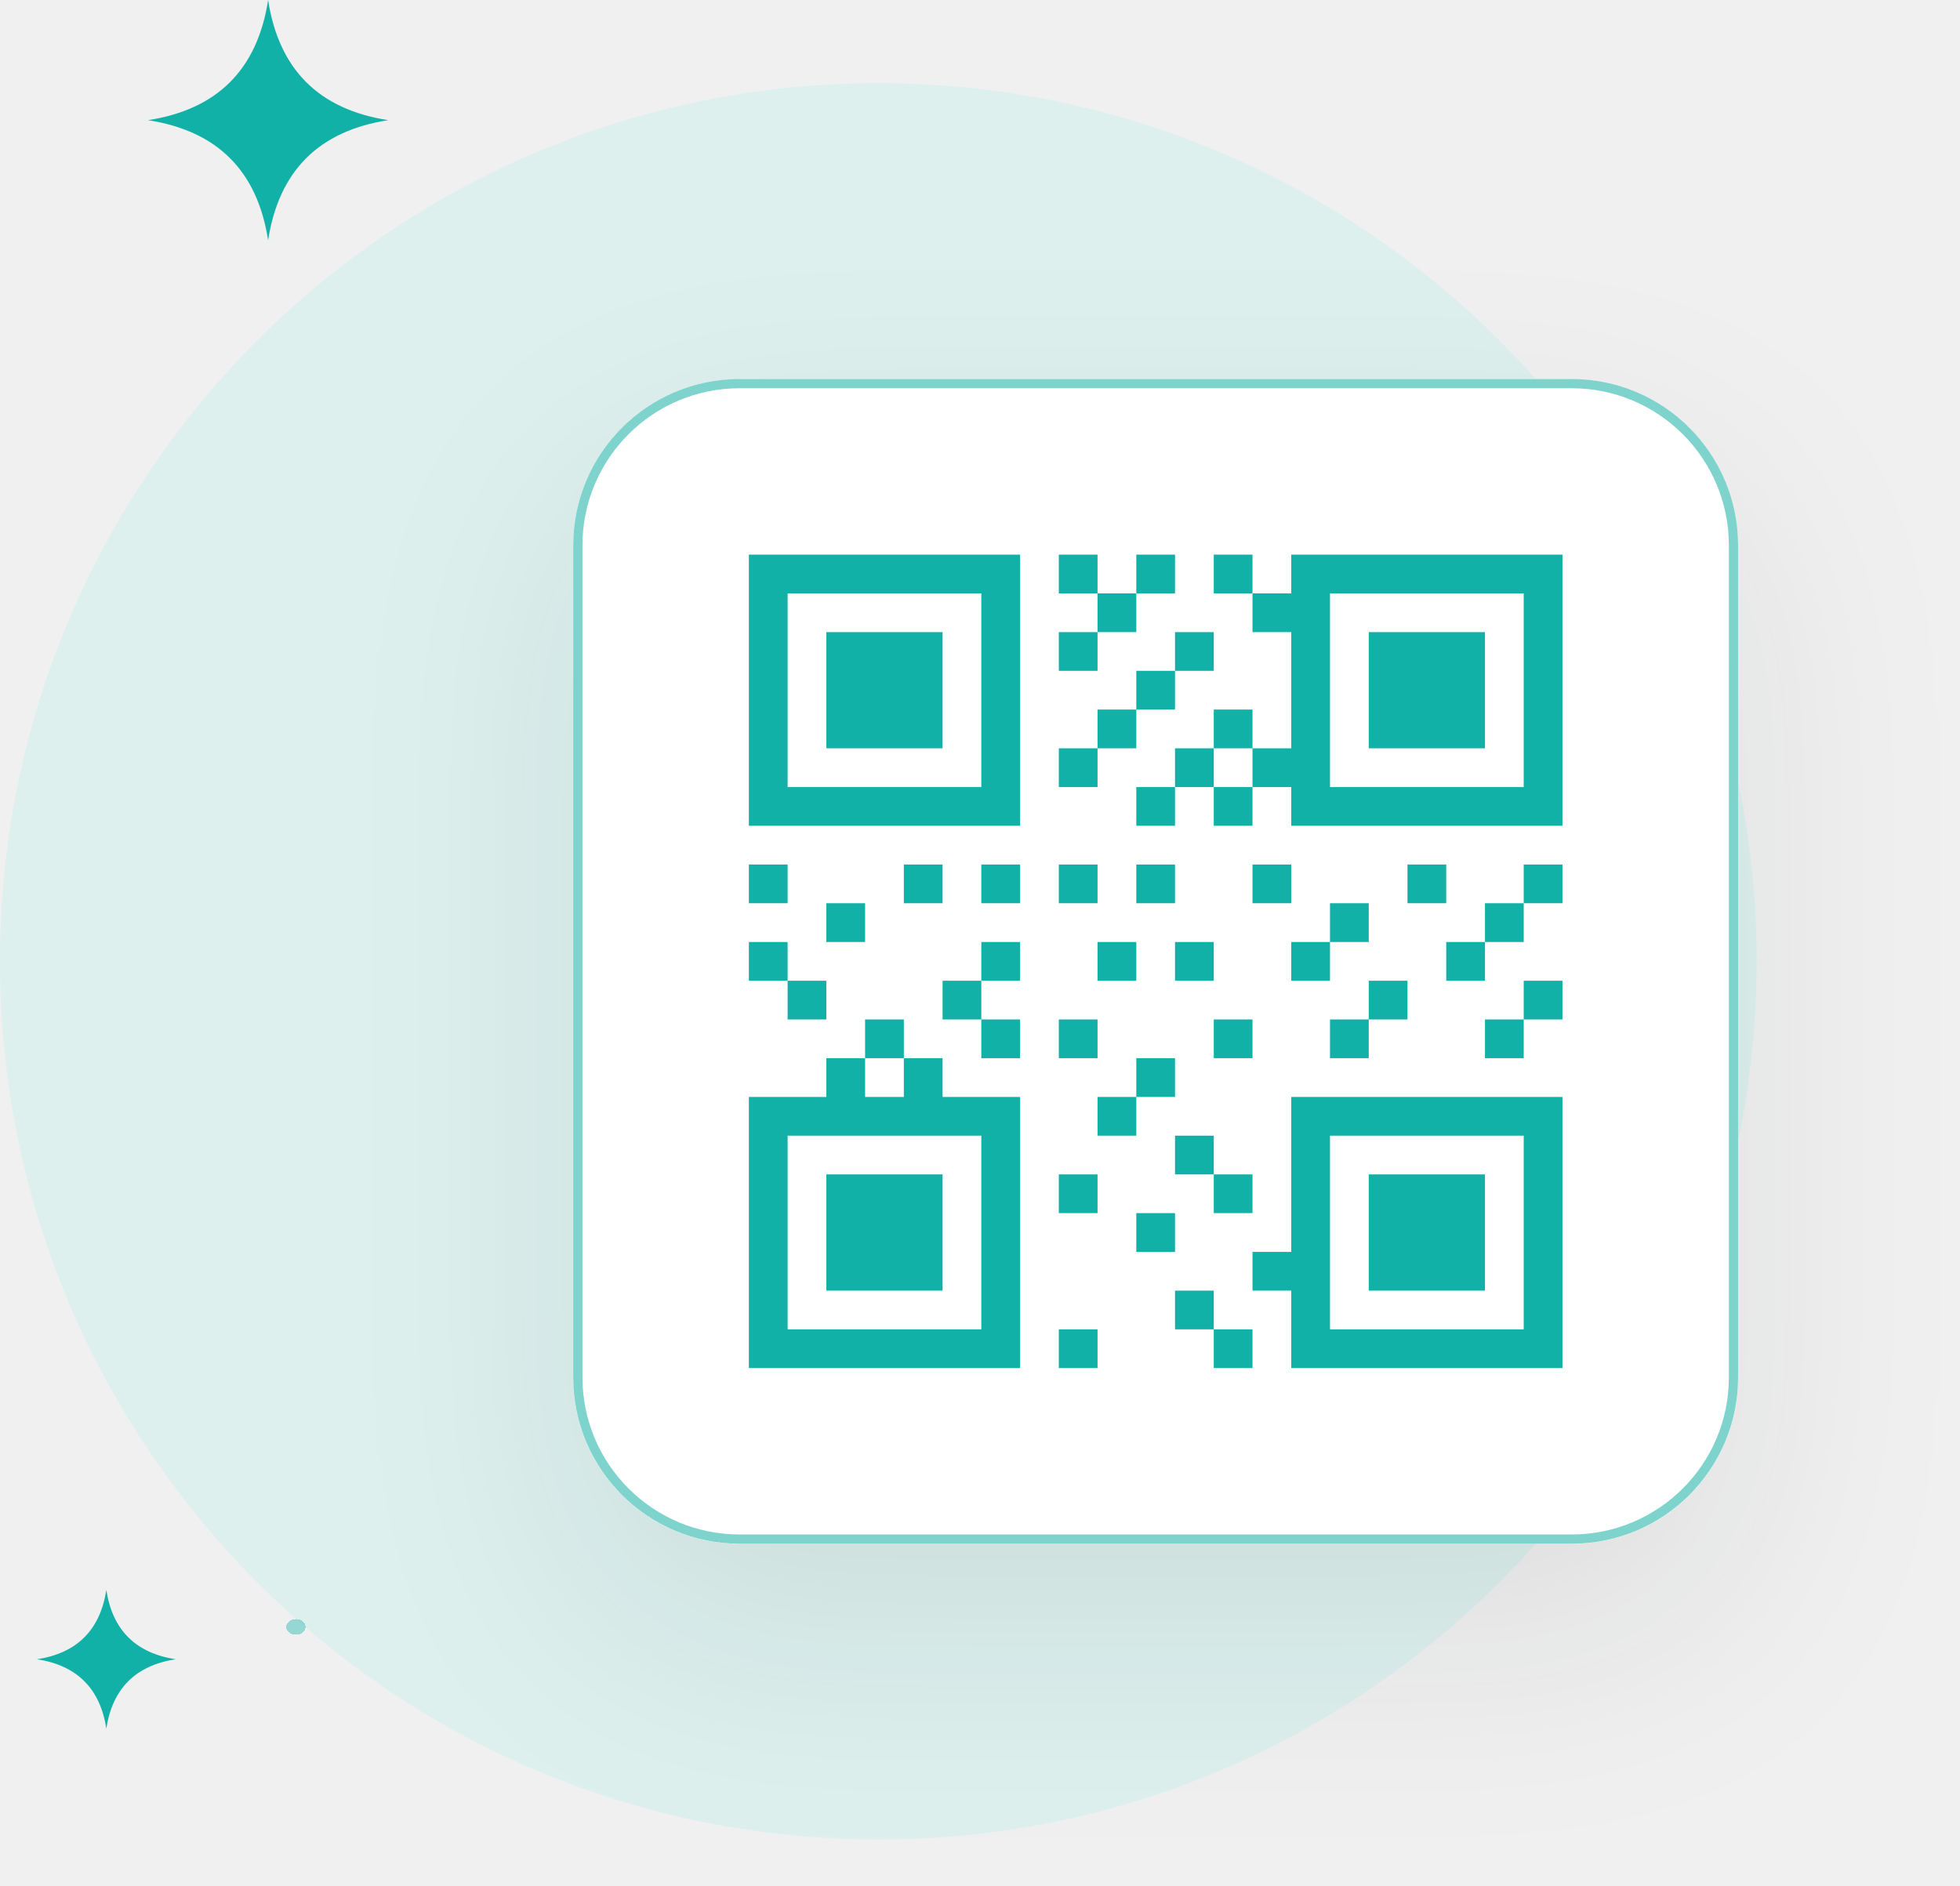
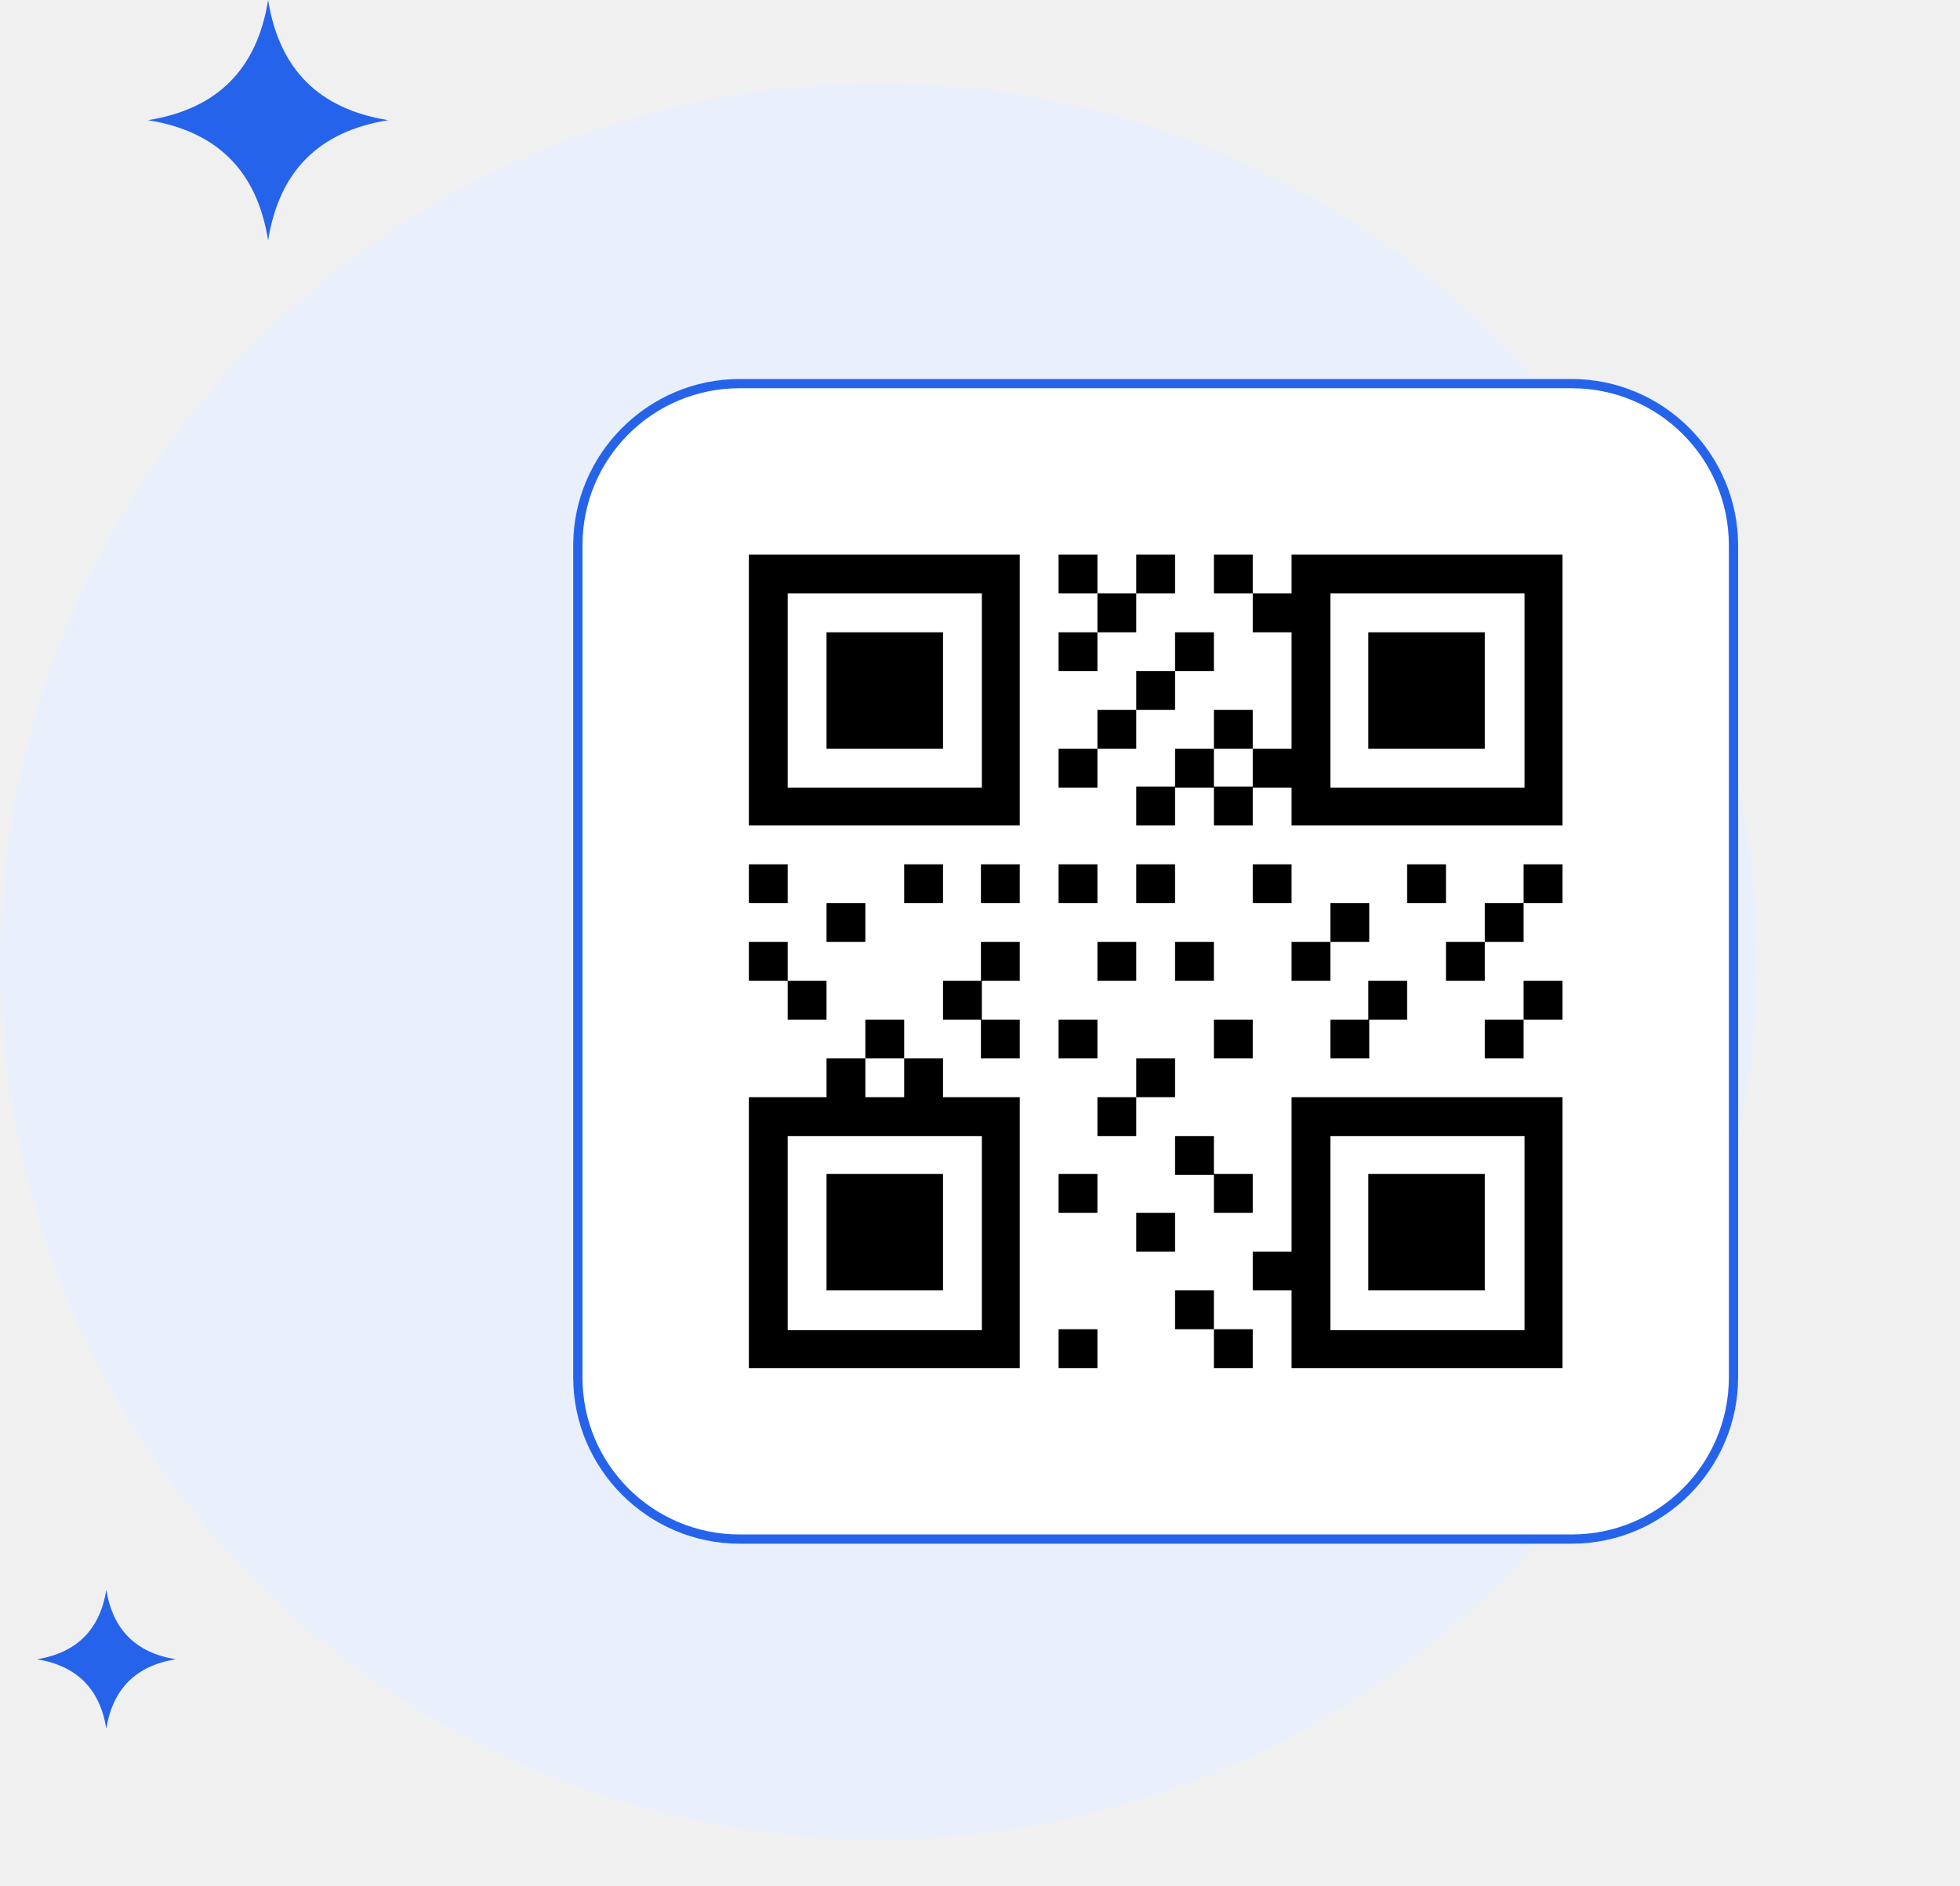
- <svg xmlns="http://www.w3.org/2000/svg" width="212" height="204" viewBox="0 0 212 204" fill="none">
-   <path d="M0 104C0 51.533 42.533 9 95 9C147.467 9 190 51.533 190 104C190 156.467 147.467 199 95 199C42.533 199 0 156.467 0 104Z" fill="#DDF0EE" />
-   <g opacity="0.4">
-     <rect width="64" height="52" transform="translate(0 150)" fill="url(#paint0_radial_5_1749)" />
+ <svg xmlns="http://www.w3.org/2000/svg" id="Layer_1" version="1.1" viewBox="0 0 212 204">
+   <defs>
+     <style>
+       .st0 {
+         fill: #e9f0fb;
+       }
+ 
+       .st1 {
+         fill: #fff;
+       }
+ 
+       .st2 {
+         mask: url(#mask);
+       }
+ 
+       .st3 {
+         opacity: .4;
+       }
+ 
+       .st4 {
+         fill: none;
+       }
+ 
+       .st5 {
+         fill: url(#radial-gradient);
+       }
+ 
+       .st6 {
+         clip-path: url(#clippath-1);
+       }
+ 
+       .st7 {
+         fill: #2563eb;
+       }
+ 
+       .st8 {
+         fill-rule: evenodd;
+       }
+ 
+       .st9 {
+         clip-path: url(#clippath-2);
+       }
+ 
+       .st10 {
+         clip-path: url(#clippath);
+       }
+     </style>
+     <radialGradient id="radial-gradient" cx="-199.7" cy="518.7" fx="-199.7" fy="518.7" r="1" gradientTransform="translate(23504.3 -7166) rotate(-90) scale(36.8 -45.3)" gradientUnits="userSpaceOnUse">
+       <stop offset="0" stop-color="#11b1a7" />
+       <stop offset="0" stop-color="#000" stop-opacity="0" />
+     </radialGradient>
+     <clipPath id="clippath">
+       <rect class="st4" x="16" y="0" width="26" height="26" />
+     </clipPath>
+     <clipPath id="clippath-1">
+       <rect class="st4" x="4" y="172" width="15" height="15" />
+     </clipPath>
+     <mask id="mask" x="61" y="40" width="128" height="128" maskUnits="userSpaceOnUse">
+       <g id="path-4-inside-1_5_1749">
+         <path class="st1" d="M62,59c0-9.9,8.1-18,18-18h90c9.9,0,18,8.1,18,18v90c0,9.9-8.1,18-18,18h-90c-9.9,0-18-8.1-18-18V59Z" />
+       </g>
+     </mask>
+     <clipPath id="clippath-2">
+       <rect class="st4" x="81" y="60" width="88" height="88" />
+     </clipPath>
+   </defs>
+   <path class="st0" d="M0,104C0,51.5,42.5,9,95,9s95,42.5,95,95-42.5,95-95,95S0,156.5,0,104Z" />
+   <g class="st3">
+     <rect class="st5" y="150" width="64" height="52" />
  </g>
-   <g clip-path="url(#clip0_5_1749)">
-     <path d="M29 0C30.156 7.511 34.489 11.844 42 13C34.489 14.156 30.156 18.489 29 26C27.844 18.489 23.511 14.156 16 13C23.511 11.844 27.844 7.511 29 0Z" fill="#11B1A7" />
+   <g class="st10">
+     <path class="st7" d="M29,0c1.2,7.5,5.5,11.8,13,13-7.5,1.2-11.8,5.5-13,13-1.2-7.5-5.5-11.8-13-13C23.5,11.8,27.8,7.5,29,0Z" />
  </g>
-   <g clip-path="url(#clip1_5_1749)">
-     <path d="M11.5 172C12.167 176.333 14.667 178.833 19 179.5C14.667 180.167 12.167 182.667 11.5 187C10.833 182.667 8.333 180.167 4 179.5C8.333 178.833 10.833 176.333 11.5 172Z" fill="#11B1A7" />
+   <g class="st6">
+     <path class="st7" d="M11.5,172c.7,4.3,3.2,6.8,7.5,7.5-4.3.7-6.8,3.2-7.5,7.5-.7-4.3-3.2-6.8-7.5-7.5,4.3-.7,6.8-3.2,7.5-7.5Z" />
  </g>
-   <g filter="url(#filter0_d_5_1749)">
-     <mask id="path-4-inside-1_5_1749" fill="white">
-       <path d="M62 59C62 49.059 70.059 41 80 41H170C179.941 41 188 49.059 188 59V149C188 158.941 179.941 167 170 167H80C70.059 167 62 158.941 62 149V59Z" />
-     </mask>
-     <path d="M62 59C62 49.059 70.059 41 80 41H170C179.941 41 188 49.059 188 59V149C188 158.941 179.941 167 170 167H80C70.059 167 62 158.941 62 149V59Z" fill="white" shape-rendering="crispEdges" />
-     <path d="M80 41V42H170V41V40H80V41ZM188 59H187V149H188H189V59H188ZM170 167V166H80V167V168H170V167ZM62 149H63V59H62H61V149H62ZM80 167V166C70.611 166 63 158.389 63 149H62H61C61 159.493 69.507 168 80 168V167ZM188 149H187C187 158.389 179.389 166 170 166V167V168C180.493 168 189 159.493 189 149H188ZM170 41V42C179.389 42 187 49.611 187 59H188H189C189 48.507 180.493 40 170 40V41ZM80 41V40C69.507 40 61 48.507 61 59H62H63C63 49.611 70.611 42 80 42V41Z" fill="#7FD3CD" mask="url(#path-4-inside-1_5_1749)" />
-     <g clip-path="url(#clip2_5_1749)">
-       <path fill-rule="evenodd" clip-rule="evenodd" d="M81 60H110.333V89.333H81V60ZM85.191 64.191V85.143H106.143V64.191H85.191ZM89.381 68.381H101.952V80.952H89.381V68.381ZM139.667 60H169V89.333H139.667V60ZM143.857 64.191V85.143H164.81V64.191H143.857ZM148.048 68.381H160.619V80.952H148.048V68.381ZM81 118.667H110.333V148H81V118.667ZM85.191 122.857V143.81H106.143V122.857H85.191ZM89.381 127.048H101.952V139.619H89.381V127.048ZM114.524 60H118.714V64.191H114.524V60ZM122.905 60H127.095V64.191H122.905V60ZM131.286 60H135.476V64.191H131.286V60ZM118.714 64.191H122.905V68.381H118.714V64.191ZM135.476 64.191H139.667V68.381H135.476V64.191ZM114.524 68.381H118.714V72.571H114.524V68.381ZM127.095 68.381H131.286V72.571H127.095V68.381ZM122.905 72.571H127.095V76.762H122.905V72.571ZM118.714 76.762H122.905V80.952H118.714V76.762ZM131.286 76.762H135.476V80.952H131.286V76.762ZM114.524 80.952H118.714V85.143H114.524V80.952ZM127.095 80.952H131.286V85.143H127.095V80.952ZM135.476 80.952H139.667V85.143H135.476V80.952ZM122.905 85.143H127.095V89.333H122.905V85.143ZM131.286 85.143H135.476V89.333H131.286V85.143ZM106.143 93.524H110.333V97.714H106.143V93.524ZM106.143 101.905H110.333V106.095H106.143V101.905ZM106.143 110.286H110.333V114.476H106.143V110.286ZM81 93.524H85.191V97.714H81V93.524ZM97.762 93.524H101.952V97.714H97.762V93.524ZM89.381 97.714H93.571V101.905H89.381V97.714ZM81 101.905H85.191V106.095H81V101.905ZM85.191 106.095H89.381V110.286H85.191V106.095ZM101.952 106.095H106.143V110.286H101.952V106.095ZM93.571 110.286H97.762V114.476H93.571V110.286ZM89.381 114.476H93.571V118.667H89.381V114.476ZM97.762 114.476H101.952V118.667H97.762V114.476ZM114.524 93.524H118.714V97.714H114.524V93.524ZM122.905 93.524H127.095V97.714H122.905V93.524ZM135.476 93.524H139.667V97.714H135.476V93.524ZM152.238 93.524H156.429V97.714H152.238V93.524ZM164.81 93.524H169V97.714H164.81V93.524ZM143.857 97.714H148.048V101.905H143.857V97.714ZM160.619 97.714H164.81V101.905H160.619V97.714ZM118.714 101.905H122.905V106.095H118.714V101.905ZM127.095 101.905H131.286V106.095H127.095V101.905ZM139.667 101.905H143.857V106.095H139.667V101.905ZM156.429 101.905H160.619V106.095H156.429V101.905ZM148.048 106.095H152.238V110.286H148.048V106.095ZM164.81 106.095H169V110.286H164.81V106.095ZM114.524 110.286H118.714V114.476H114.524V110.286ZM131.286 110.286H135.476V114.476H131.286V110.286ZM143.857 110.286H148.048V114.476H143.857V110.286ZM160.619 110.286H164.81V114.476H160.619V110.286ZM122.905 114.476H127.095V118.667H122.905V114.476ZM118.714 118.667H122.905V122.857H118.714V118.667ZM127.095 122.857H131.286V127.048H127.095V122.857ZM114.524 127.048H118.714V131.238H114.524V127.048ZM131.286 127.048H135.476V131.238H131.286V127.048ZM122.905 131.238H127.095V135.429H122.905V131.238ZM135.476 135.429H139.667V139.619H135.476V135.429ZM127.095 139.619H131.286V143.81H127.095V139.619ZM114.524 143.81H118.714V148H114.524V143.81ZM131.286 143.81H135.476V148H131.286V143.81ZM139.667 118.667H169V148H139.667V118.667ZM143.857 122.857V143.81H164.81V122.857H143.857ZM148.048 127.048H160.619V139.619H148.048V127.048Z" fill="#11B1A7" />
+   <g>
+     <path class="st1" d="M62,59c0-9.9,8.1-18,18-18h90c9.9,0,18,8.1,18,18v90c0,9.9-8.1,18-18,18h-90c-9.9,0-18-8.1-18-18V59Z" shape-rendering="crispEdges" />
+     <g class="st2">
+       <path class="st7" d="M80,41v1h90v-2h-90v1ZM188,59h-1v90h2V59h-1ZM170,167v-1h-90v2h90v-1ZM62,149h1V59h-2v90h1ZM80,167v-1c-9.4,0-17-7.6-17-17h-2c0,10.5,8.5,19,19,19v-1ZM188,149h-1c0,9.4-7.6,17-17,17v2c10.5,0,19-8.5,19-19h-1ZM170,41v1c9.4,0,17,7.6,17,17h2c0-10.5-8.5-19-19-19v1ZM80,41v-1c-10.5,0-19,8.5-19,19h2c0-9.4,7.6-17,17-17v-1Z" />
+     </g>
+     <g class="st9">
+       <path class="st8" d="M81,60h29.3v29.3h-29.3v-29.3ZM85.2,64.2v21h21v-21h-21ZM89.4,68.4h12.6v12.6h-12.6v-12.6ZM139.7,60h29.3v29.3h-29.3v-29.3ZM143.9,64.2v21h21v-21h-21ZM148,68.4h12.6v12.6h-12.6v-12.6ZM81,118.7h29.3v29.3h-29.3v-29.3ZM85.2,122.9v21h21v-21h-21ZM89.4,127h12.6v12.6h-12.6v-12.6ZM114.5,60h4.2v4.2h-4.2v-4.2ZM122.9,60h4.2v4.2h-4.2v-4.2ZM131.3,60h4.2v4.2h-4.2v-4.2ZM118.7,64.2h4.2v4.2h-4.2v-4.2ZM135.5,64.2h4.2v4.2h-4.2v-4.2ZM114.5,68.4h4.2v4.2h-4.2v-4.2ZM127.1,68.4h4.2v4.2h-4.2v-4.2ZM122.9,72.6h4.2v4.2h-4.2v-4.2ZM118.7,76.8h4.2v4.2h-4.2v-4.2ZM131.3,76.8h4.2v4.2h-4.2v-4.2ZM114.5,81h4.2v4.2h-4.2v-4.2ZM127.1,81h4.2v4.2h-4.2v-4.2ZM135.5,81h4.2v4.2h-4.2v-4.2ZM122.9,85.1h4.2v4.2h-4.2v-4.2ZM131.3,85.1h4.2v4.2h-4.2v-4.2ZM106.1,93.5h4.2v4.2h-4.2v-4.2ZM106.1,101.9h4.2v4.2h-4.2v-4.2ZM106.1,110.3h4.2v4.2h-4.2v-4.2ZM81,93.5h4.2v4.2h-4.2v-4.2ZM97.8,93.5h4.2v4.2h-4.2v-4.2ZM89.4,97.7h4.2v4.2h-4.2v-4.2ZM81,101.9h4.2v4.2h-4.2v-4.2ZM85.2,106.1h4.2v4.2h-4.2v-4.2ZM102,106.1h4.2v4.2h-4.2v-4.2ZM93.6,110.3h4.2v4.2h-4.2v-4.2ZM89.4,114.5h4.2v4.2h-4.2v-4.2ZM97.8,114.5h4.2v4.2h-4.2v-4.2ZM114.5,93.5h4.2v4.2h-4.2v-4.2ZM122.9,93.5h4.2v4.2h-4.2v-4.2ZM135.5,93.5h4.2v4.2h-4.2v-4.2ZM152.2,93.5h4.2v4.2h-4.2v-4.2ZM164.8,93.5h4.2v4.2h-4.2v-4.2ZM143.9,97.7h4.2v4.2h-4.2v-4.2ZM160.6,97.7h4.2v4.2h-4.2v-4.2ZM118.7,101.9h4.2v4.2h-4.2v-4.2ZM127.1,101.9h4.2v4.2h-4.2v-4.2ZM139.7,101.9h4.2v4.2h-4.2v-4.2ZM156.4,101.9h4.2v4.2h-4.2v-4.2ZM148,106.1h4.2v4.2h-4.2v-4.2ZM164.8,106.1h4.2v4.2h-4.2v-4.2ZM114.5,110.3h4.2v4.2h-4.2v-4.2ZM131.3,110.3h4.2v4.2h-4.2v-4.2ZM143.9,110.3h4.2v4.2h-4.2v-4.2ZM160.6,110.3h4.2v4.2h-4.2v-4.2ZM122.9,114.5h4.2v4.2h-4.2v-4.2ZM118.7,118.7h4.2v4.2h-4.2v-4.2ZM127.1,122.9h4.2v4.2h-4.2v-4.2ZM114.5,127h4.2v4.2h-4.2v-4.2ZM131.3,127h4.2v4.2h-4.2v-4.2ZM122.9,131.2h4.2v4.2h-4.2v-4.2ZM135.5,135.4h4.2v4.2h-4.2v-4.2ZM127.1,139.6h4.2v4.2h-4.2v-4.2ZM114.5,143.8h4.2v4.2h-4.2v-4.2ZM131.3,143.8h4.2v4.2h-4.2v-4.2ZM139.7,118.7h29.3v29.3h-29.3v-29.3ZM143.9,122.9v21h21v-21h-21ZM148,127h12.6v12.6h-12.6v-12.6Z" />
    </g>
  </g>
-   <defs>
-     <filter id="filter0_d_5_1749" x="38" y="27" width="174" height="174" filterUnits="userSpaceOnUse" color-interpolation-filters="sRGB">
-       <feFlood flood-opacity="0" result="BackgroundImageFix" />
-       <feColorMatrix in="SourceAlpha" type="matrix" values="0 0 0 0 0 0 0 0 0 0 0 0 0 0 0 0 0 0 127 0" result="hardAlpha" />
-       <feOffset dy="10" />
-       <feGaussianBlur stdDeviation="12" />
-       <feComposite in2="hardAlpha" operator="out" />
-       <feColorMatrix type="matrix" values="0 0 0 0 0.055 0 0 0 0 0.075 0 0 0 0 0.067 0 0 0 0.08 0" />
-       <feBlend mode="normal" in2="BackgroundImageFix" result="effect1_dropShadow_5_1749" />
-       <feBlend mode="normal" in="SourceGraphic" in2="effect1_dropShadow_5_1749" result="shape" />
-     </filter>
-     <radialGradient id="paint0_radial_5_1749" cx="0" cy="0" r="1" gradientUnits="userSpaceOnUse" gradientTransform="translate(32 26) rotate(-90) scale(36.7696 45.2548)">
-       <stop offset="0.023" stop-color="#11B1A7" />
-       <stop offset="0.023" stop-opacity="0" />
-     </radialGradient>
-     <clipPath id="clip0_5_1749">
-       <rect width="26" height="26" fill="white" transform="translate(16)" />
-     </clipPath>
-     <clipPath id="clip1_5_1749">
-       <rect width="15" height="15" fill="white" transform="translate(4 172)" />
-     </clipPath>
-     <clipPath id="clip2_5_1749">
-       <rect width="88" height="88" fill="white" transform="translate(81 60)" />
-     </clipPath>
-   </defs>
</svg>
